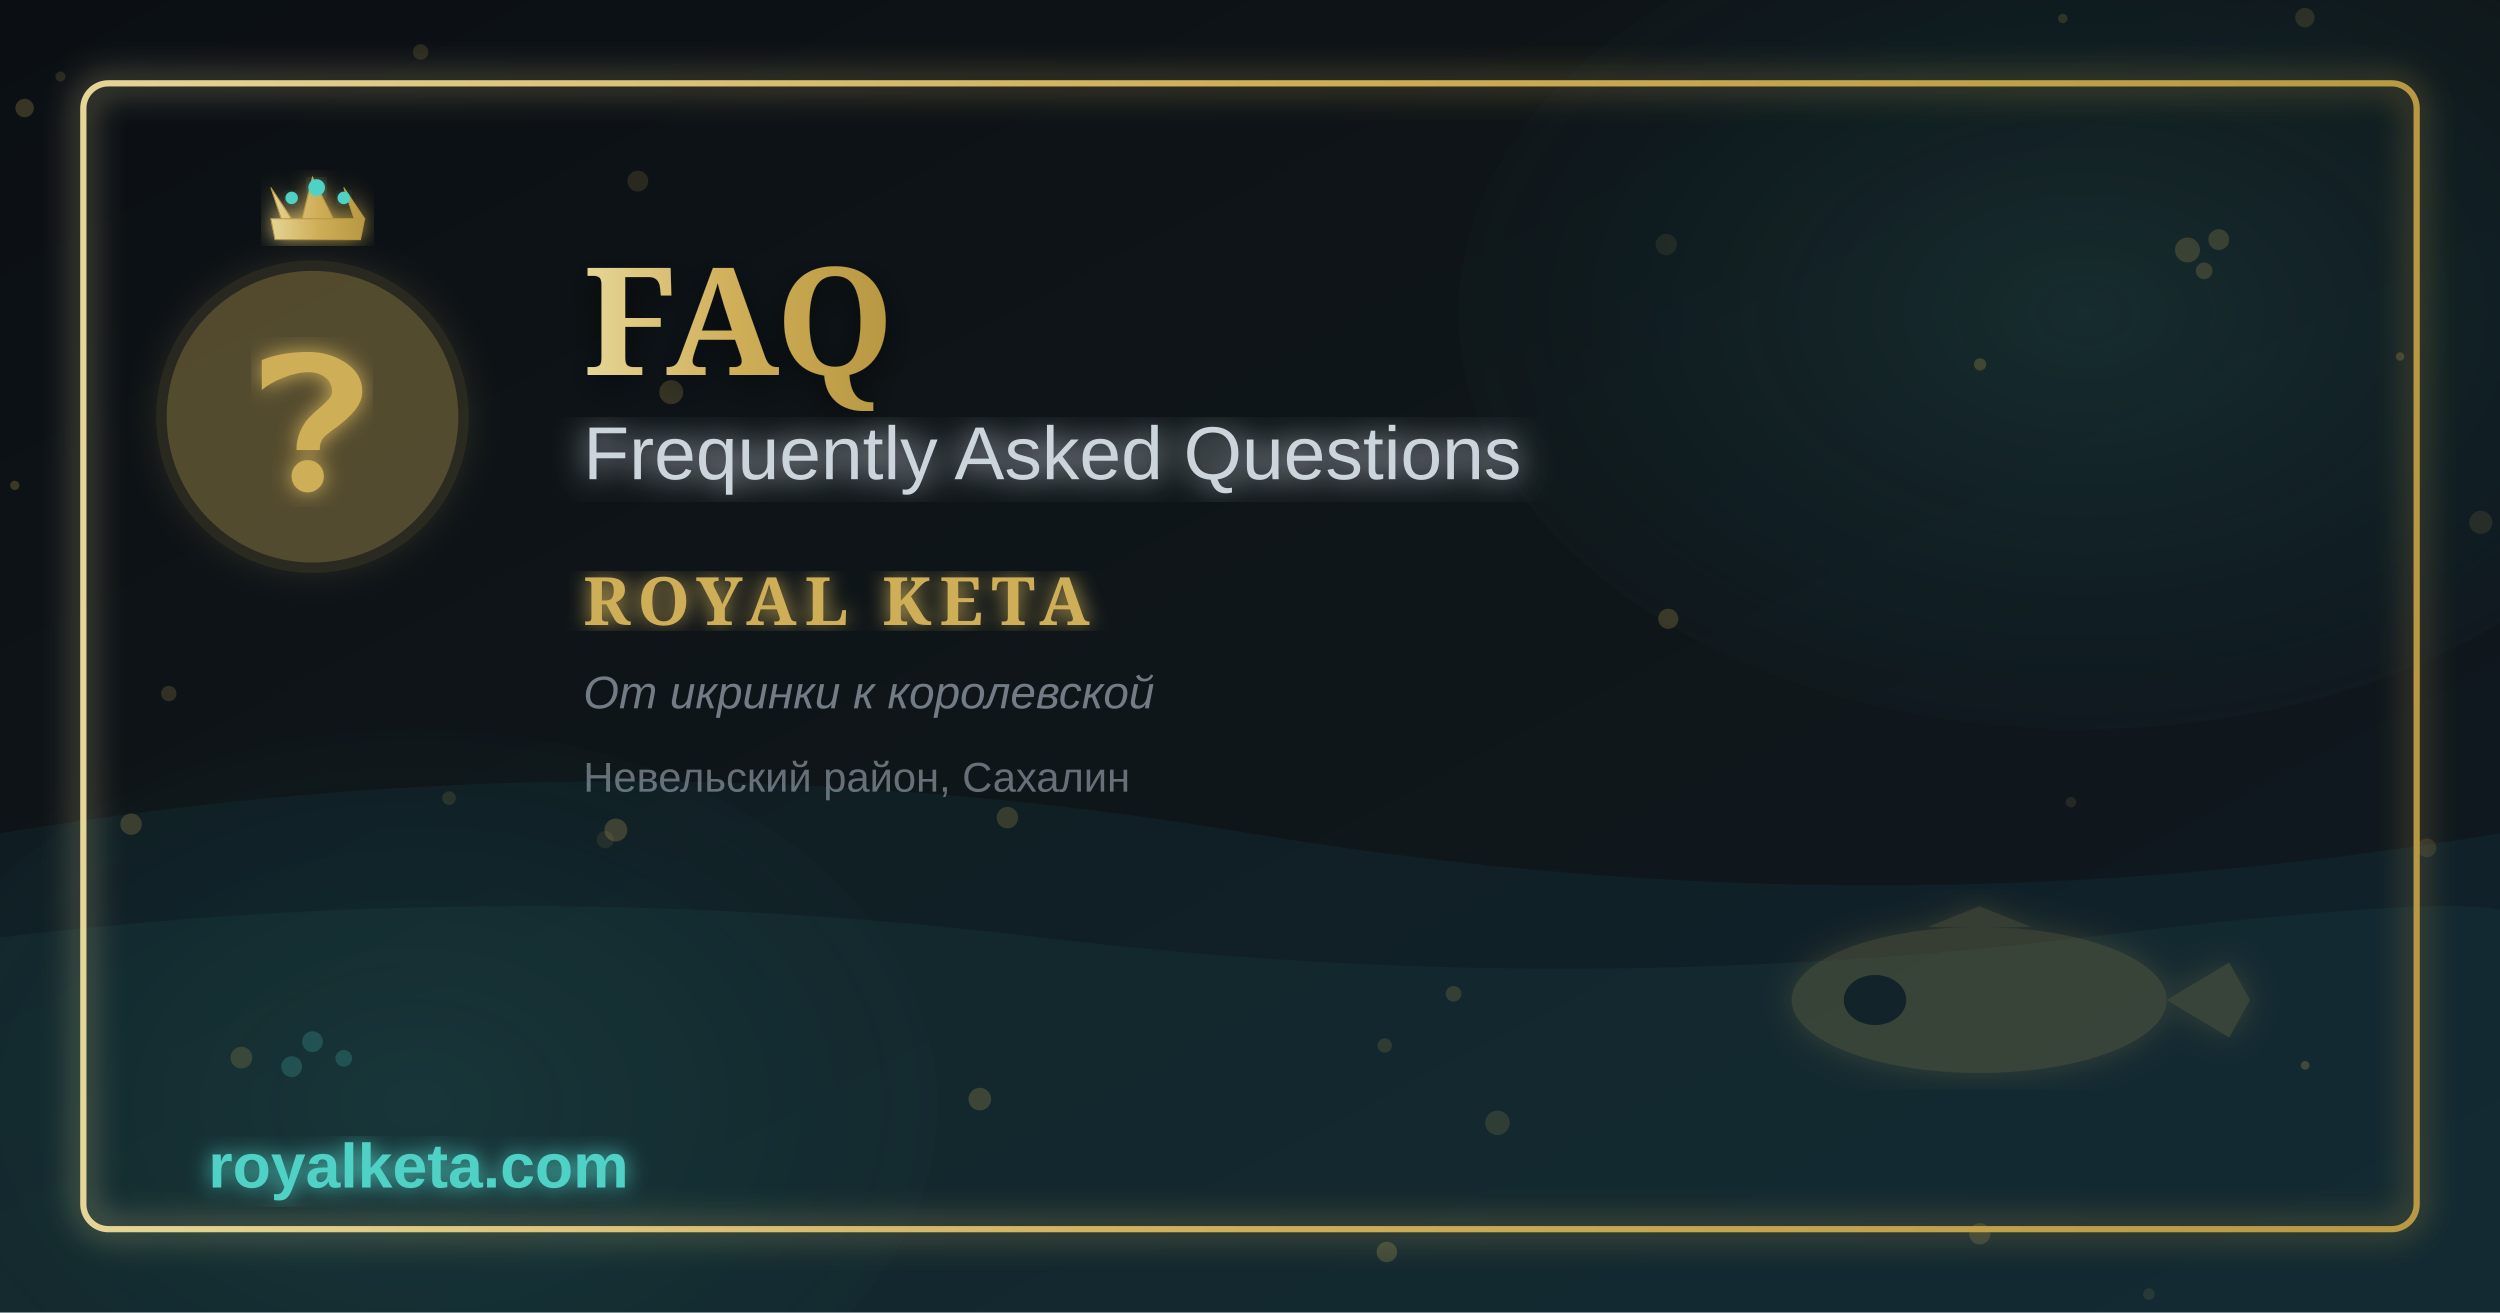
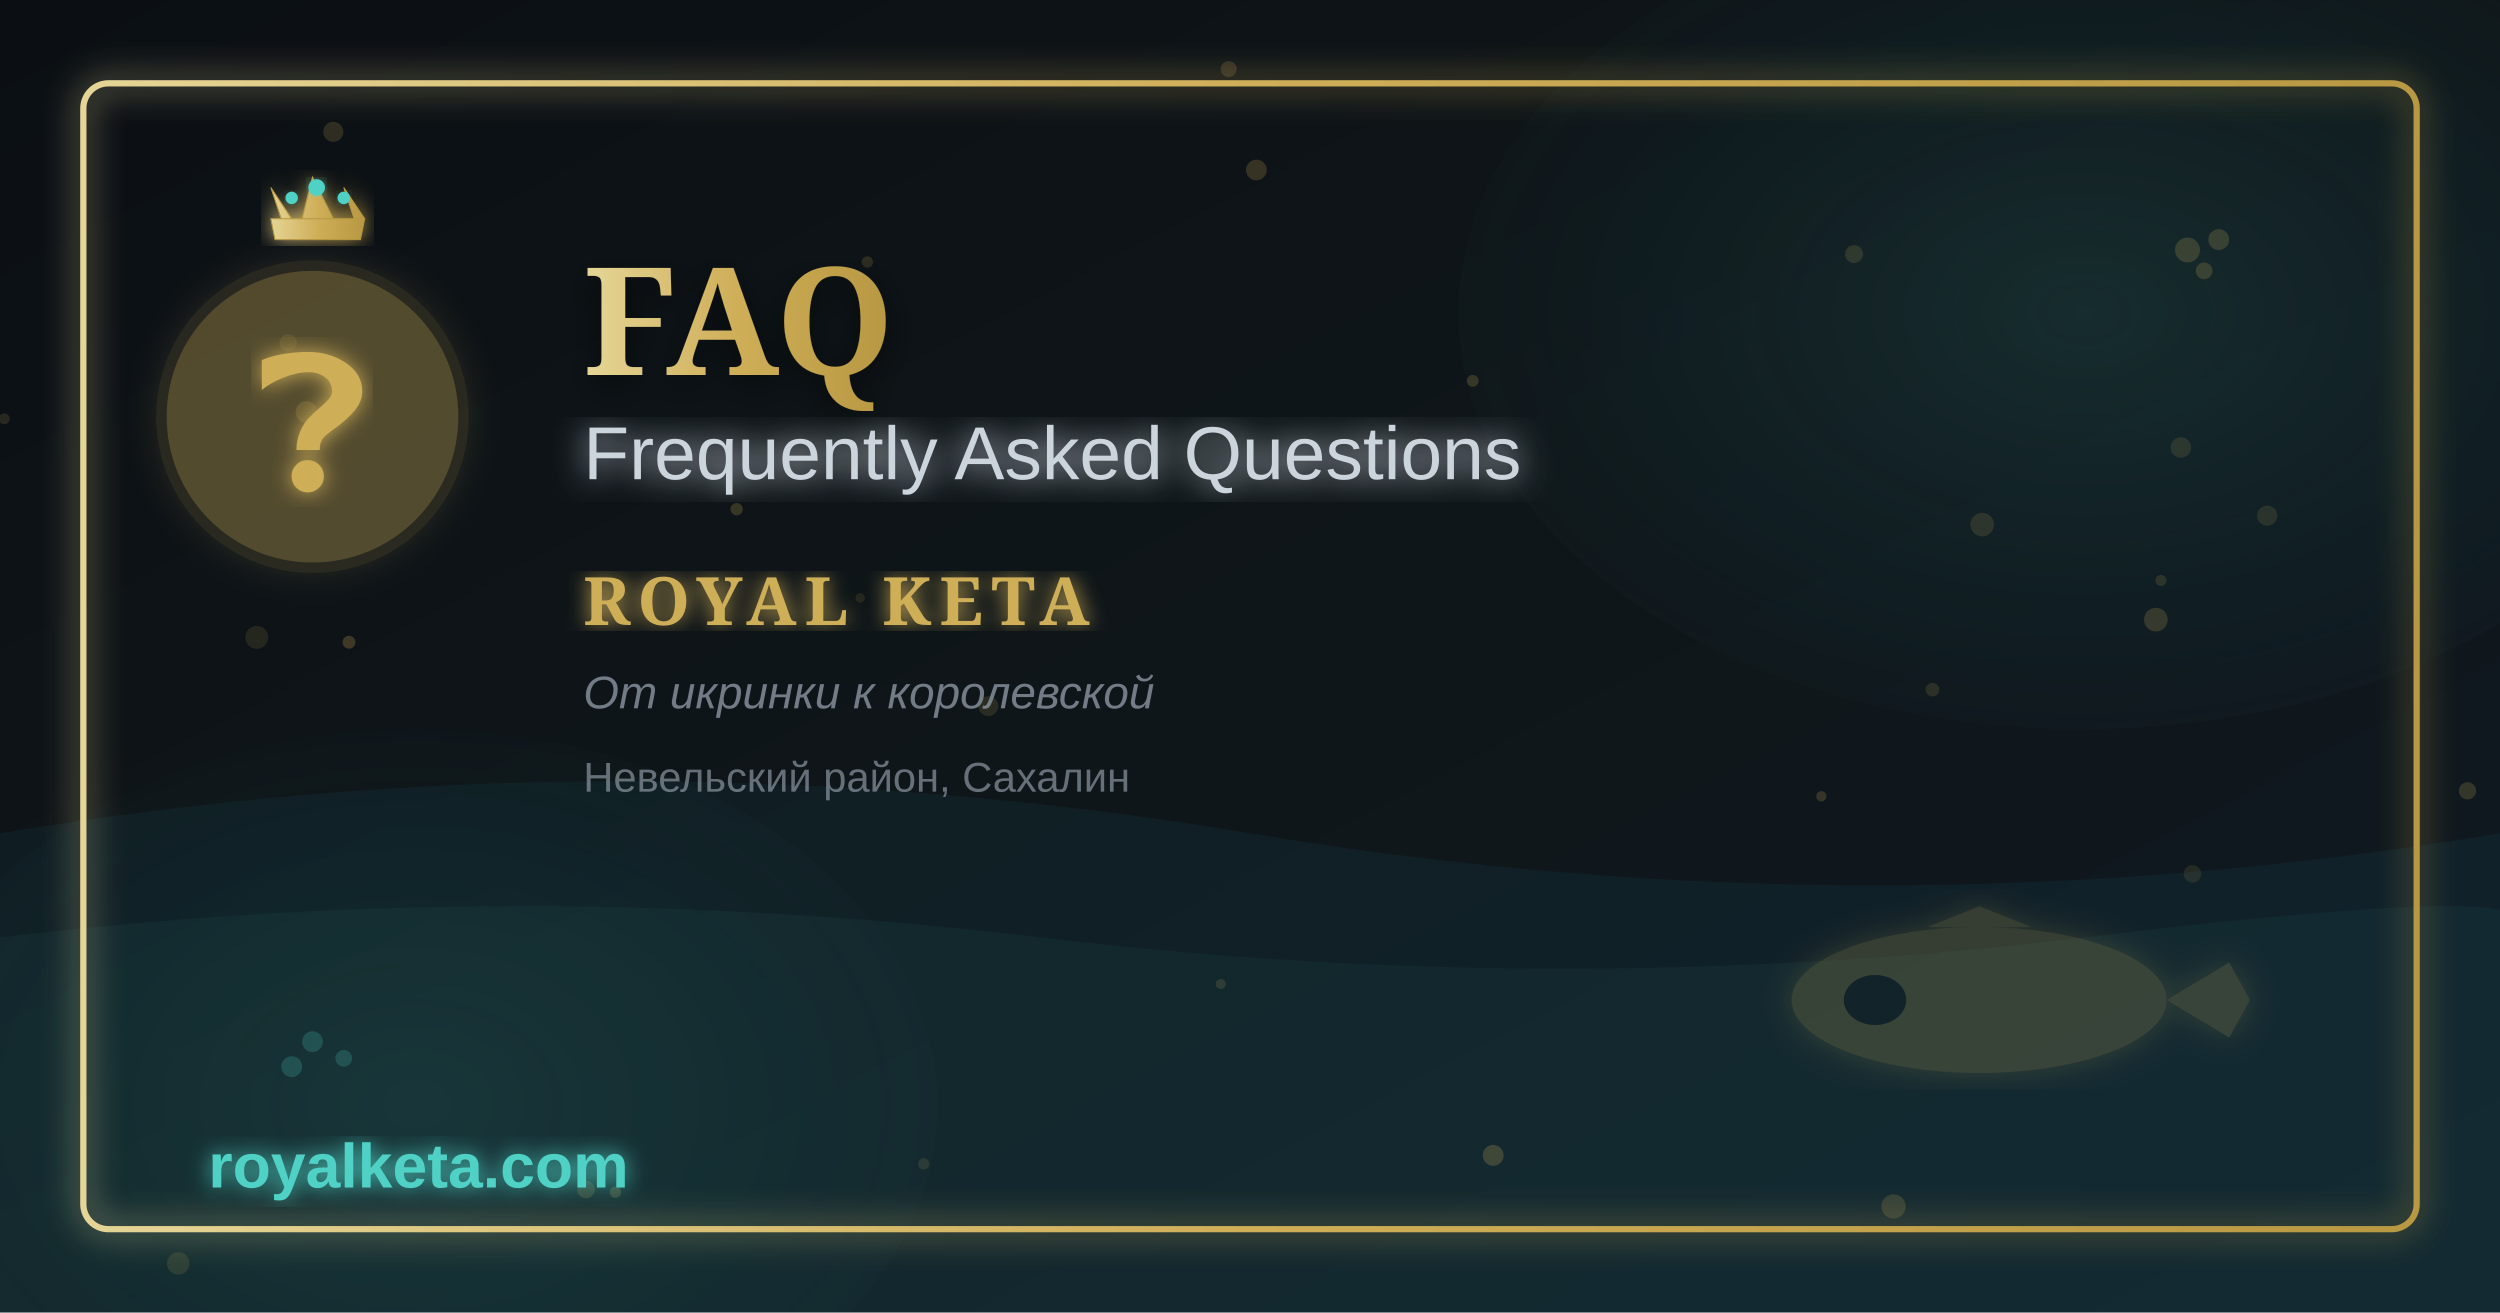
<svg xmlns="http://www.w3.org/2000/svg" width="1200" height="630">
  <defs>
    <linearGradient id="bgGradient" x1="0%" y1="0%" x2="100%" y2="100%">
      <stop offset="0%" style="stop-color:#0B0F14;stop-opacity:1" />
      <stop offset="50%" style="stop-color:#0F1619;stop-opacity:1" />
      <stop offset="100%" style="stop-color:#0F1922;stop-opacity:1" />
    </linearGradient>
    <linearGradient id="goldGradient" x1="0%" y1="0%" x2="100%" y2="0%">
      <stop offset="0%" style="stop-color:#E5D596;stop-opacity:1" />
      <stop offset="50%" style="stop-color:#CFAE58;stop-opacity:1" />
      <stop offset="100%" style="stop-color:#B89842;stop-opacity:1" />
    </linearGradient>
    <radialGradient id="oceanGradient" cx="50%" cy="50%" r="50%">
      <stop offset="0%" style="stop-color:#4FD1C5;stop-opacity:0.3" />
      <stop offset="100%" style="stop-color:#1E90A0;stop-opacity:0.05" />
    </radialGradient>
    <filter id="glow">
      <feGaussianBlur stdDeviation="5" result="coloredBlur" />
      <feMerge>
        <feMergeNode in="coloredBlur" />
        <feMergeNode in="SourceGraphic" />
      </feMerge>
    </filter>
    <filter id="softGlow">
      <feGaussianBlur stdDeviation="8" result="coloredBlur" />
      <feMerge>
        <feMergeNode in="coloredBlur" />
        <feMergeNode in="SourceGraphic" />
      </feMerge>
    </filter>
    <filter id="shadow">
      <feDropShadow dx="0" dy="4" stdDeviation="8" flood-color="#000000" flood-opacity="0.5" />
    </filter>
  </defs>
  <rect width="1200" height="630" fill="url(#bgGradient)" />
  <ellipse cx="1000" cy="150" rx="300" ry="200" fill="url(#oceanGradient)" opacity="0.4" />
  <ellipse cx="200" cy="530" rx="250" ry="180" fill="url(#oceanGradient)" opacity="0.3" />
  <path d="M 0 400 Q 300 350 600 400 T 1200 400 L 1200 630 L 0 630 Z" fill="#1E90A0" opacity="0.08" />
  <path d="M 0 450 Q 250 420 500 450 T 1000 450 T 1200 450 L 1200 630 L 0 630 Z" fill="#4FD1C5" opacity="0.05" />
-   <circle cx="306.162" cy="86.922" r="5.003" fill="#CFAE58" opacity="0.152" />
-   <circle cx="665.689" cy="600.959" r="4.919" fill="#CFAE58" opacity="0.227" />
-   <circle cx="1190.785" cy="250.719" r="5.56" fill="#CFAE58" opacity="0.122" />
-   <circle cx="664.653" cy="501.836" r="3.459" fill="#CFAE58" opacity="0.149" />
-   <circle cx="81.024" cy="332.908" r="3.704" fill="#CFAE58" opacity="0.191" />
-   <circle cx="994.066" cy="385.061" r="2.532" fill="#CFAE58" opacity="0.114" />
-   <circle cx="322.191" cy="188.222" r="5.758" fill="#CFAE58" opacity="0.221" />
-   <circle cx="799.809" cy="117.35" r="5.108" fill="#CFAE58" opacity="0.101" />
-   <circle cx="950.296" cy="592.236" r="5.091" fill="#CFAE58" opacity="0.189" />
-   <circle cx="62.947" cy="395.612" r="5.153" fill="#CFAE58" opacity="0.218" />
-   <circle cx="295.594" cy="398.417" r="5.508" fill="#CFAE58" opacity="0.235" />
-   <circle cx="115.87" cy="507.635" r="5.211" fill="#CFAE58" opacity="0.192" />
-   <circle cx="697.709" cy="477.005" r="3.746" fill="#CFAE58" opacity="0.174" />
-   <circle cx="800.766" cy="297.024" r="4.86" fill="#CFAE58" opacity="0.216" />
-   <circle cx="483.562" cy="392.453" r="5.159" fill="#CFAE58" opacity="0.207" />
-   <circle cx="1164.892" cy="406.965" r="4.514" fill="#CFAE58" opacity="0.135" />
-   <circle cx="290.551" cy="403.075" r="4.1" fill="#CFAE58" opacity="0.109" />
-   <circle cx="1106.436" cy="511.36" r="2.087" fill="#CFAE58" opacity="0.24" />
-   <circle cx="215.518" cy="383.106" r="3.282" fill="#CFAE58" opacity="0.132" />
-   <circle cx="990.152" cy="8.875" r="2.274" fill="#CFAE58" opacity="0.166" />
-   <circle cx="718.778" cy="538.951" r="5.901" fill="#CFAE58" opacity="0.154" />
-   <circle cx="1031.466" cy="621.181" r="2.783" fill="#CFAE58" opacity="0.119" />
-   <circle cx="1152.014" cy="171.127" r="2.025" fill="#CFAE58" opacity="0.232" />
-   <circle cx="1106.367" cy="8.48" r="4.669" fill="#CFAE58" opacity="0.149" />
-   <circle cx="950.455" cy="174.921" r="2.951" fill="#CFAE58" opacity="0.231" />
-   <circle cx="29.007" cy="36.732" r="2.4" fill="#CFAE58" opacity="0.151" />
-   <circle cx="470.313" cy="527.576" r="5.438" fill="#CFAE58" opacity="0.221" />
-   <circle cx="11.836" cy="51.852" r="4.433" fill="#CFAE58" opacity="0.237" />
-   <circle cx="7.096" cy="232.983" r="2.232" fill="#CFAE58" opacity="0.24" />
-   <circle cx="201.929" cy="24.952" r="3.722" fill="#CFAE58" opacity="0.153" />
+   <circle cx="167.516" cy="308.289" r="3.081" fill="#CFAE58" opacity="0.247" />
+   <circle cx="951.447" cy="251.807" r="5.679" fill="#CFAE58" opacity="0.148" />
+   <circle cx="908.913" cy="579.074" r="5.828" fill="#CFAE58" opacity="0.182" />
+   <circle cx="1184.395" cy="379.597" r="4.144" fill="#CFAE58" opacity="0.202" />
+   <circle cx="603.055" cy="81.608" r="4.975" fill="#CFAE58" opacity="0.209" />
+   <circle cx="706.914" cy="182.819" r="2.835" fill="#CFAE58" opacity="0.21" />
+   <circle cx="159.978" cy="63.278" r="4.831" fill="#CFAE58" opacity="0.183" />
+   <circle cx="443.396" cy="558.665" r="2.68" fill="#CFAE58" opacity="0.133" />
+   <circle cx="889.945" cy="121.97" r="4.296" fill="#CFAE58" opacity="0.157" />
+   <circle cx="716.727" cy="554.582" r="5.018" fill="#CFAE58" opacity="0.234" />
+   <circle cx="1034.819" cy="297.43" r="5.69" fill="#CFAE58" opacity="0.199" />
+   <circle cx="412.917" cy="286.97" r="2.287" fill="#CFAE58" opacity="0.114" />
+   <circle cx="474.426" cy="338.952" r="4.779" fill="#CFAE58" opacity="0.143" />
+   <circle cx="589.747" cy="33.159" r="3.853" fill="#CFAE58" opacity="0.182" />
+   <circle cx="138.328" cy="164.523" r="4.172" fill="#CFAE58" opacity="0.116" />
+   <circle cx="2.037" cy="201.037" r="2.609" fill="#CFAE58" opacity="0.147" />
+   <circle cx="85.56" cy="606.459" r="5.394" fill="#CFAE58" opacity="0.14" />
+   <circle cx="295.402" cy="572.232" r="2.724" fill="#CFAE58" opacity="0.2" />
+   <circle cx="1088.25" cy="247.497" r="4.838" fill="#CFAE58" opacity="0.133" />
+   <circle cx="281.29" cy="570.973" r="4.189" fill="#CFAE58" opacity="0.17" />
+   <circle cx="123.231" cy="305.945" r="5.491" fill="#CFAE58" opacity="0.125" />
+   <circle cx="585.964" cy="472.312" r="2.387" fill="#CFAE58" opacity="0.158" />
+   <circle cx="353.585" cy="244.404" r="2.96" fill="#CFAE58" opacity="0.22" />
+   <circle cx="416.314" cy="125.782" r="2.747" fill="#CFAE58" opacity="0.166" />
+   <circle cx="874.259" cy="382.198" r="2.463" fill="#CFAE58" opacity="0.207" />
+   <circle cx="927.598" cy="331.056" r="3.266" fill="#CFAE58" opacity="0.149" />
+   <circle cx="1046.81" cy="214.789" r="4.914" fill="#CFAE58" opacity="0.136" />
+   <circle cx="1037.269" cy="278.631" r="2.636" fill="#CFAE58" opacity="0.15" />
+   <circle cx="1052.39" cy="419.459" r="4.2" fill="#CFAE58" opacity="0.124" />
+   <circle cx="147.093" cy="197.748" r="5.215" fill="#CFAE58" opacity="0.177" />
  <rect x="40" y="40" width="1120" height="550" fill="none" stroke="url(#goldGradient)" stroke-width="3" rx="12" filter="url(#softGlow)" />
  <circle cx="150" cy="200" r="75" fill="#CFAE58" opacity="0.15" filter="url(#softGlow)" />
  <circle cx="150" cy="200" r="70" fill="#CFAE58" opacity="0.25" />
  <text x="150" y="235" font-size="90" text-anchor="middle" fill="#CFAE58" filter="url(#glow)">❓</text>
  <g transform="translate(100, 70)">
    <path d="M 30 20 L 40 35 L 35 35 Z M 50 15 L 60 35 L 45 35 Z M 65 20 L 75 35 L 70 35 Z M 30 35 L 75 35 L 73 45 L 32 45 Z" fill="url(#goldGradient)" filter="url(#glow)" stroke="#B89842" stroke-width="0.5" />
    <circle cx="40" cy="25" r="3" fill="#4FD1C5" filter="url(#glow)" />
    <circle cx="52" cy="20" r="4" fill="#4FD1C5" filter="url(#glow)" />
    <circle cx="65" cy="25" r="3" fill="#4FD1C5" filter="url(#glow)" />
  </g>
  <text x="280" y="180" font-family="Georgia, serif" font-size="72" font-weight="bold" fill="url(#goldGradient)" filter="url(#shadow)">FAQ</text>
  <text x="280" y="230" font-family="Arial, sans-serif" font-size="36" fill="#D6DEE6" opacity="0.95" filter="url(#softGlow)">Frequently Asked Questions</text>
  <text x="280" y="300" font-family="Georgia, serif" font-size="32" font-weight="bold" fill="#CFAE58" letter-spacing="4" filter="url(#glow)">ROYAL KETA</text>
  <text x="280" y="340" font-family="Arial, sans-serif" font-size="22" font-style="italic" fill="#8B95A1" opacity="0.8">От икринки к королевской</text>
  <text x="280" y="380" font-family="Arial, sans-serif" font-size="20" fill="#8B95A1" opacity="0.7">Невельский район, Сахалин</text>
  <text x="100" y="570" font-family="Arial, sans-serif" font-size="30" font-weight="bold" fill="#4FD1C5" filter="url(#glow)">royalketa.com</text>
  <g transform="translate(950, 480)" opacity="0.2" filter="url(#softGlow)">
    <ellipse cx="0" cy="0" rx="90" ry="35" fill="#CFAE58" />
    <path d="M 90 0 L 120 -18 L 130 0 L 120 18 Z" fill="#CFAE58" />
    <path d="M -25 -35 L 0 -45 L 25 -35 Z" fill="#CFAE58" />
    <ellipse cx="-50" cy="0" rx="15" ry="12" fill="#0B0F14" />
  </g>
  <g opacity="0.2">
    <circle cx="1050" cy="120" r="6" fill="#CFAE58" />
    <circle cx="1065" cy="115" r="5" fill="#CFAE58" />
    <circle cx="1058" cy="130" r="4" fill="#CFAE58" />
    <circle cx="150" cy="500" r="5" fill="#4FD1C5" />
    <circle cx="165" cy="508" r="4" fill="#4FD1C5" />
    <circle cx="140" cy="512" r="5" fill="#4FD1C5" />
  </g>
</svg>
